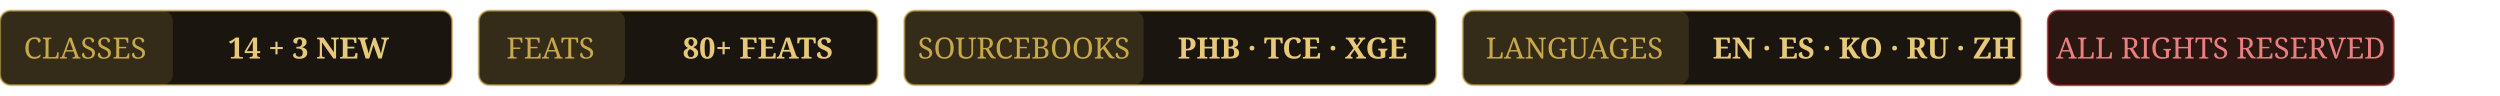
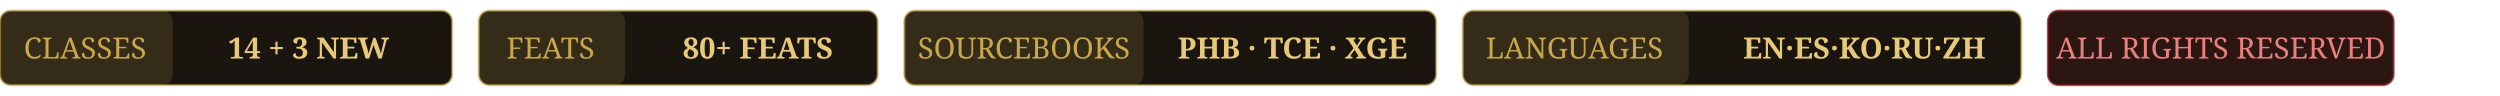
<svg xmlns="http://www.w3.org/2000/svg" width="940" height="36" viewBox="0 0 940 36">
  <g transform="translate(0,0)">
    <rect width="170" height="28" rx="4" y="4" fill="#1a150f" stroke="#c9a84c" stroke-width="0.8" stroke-opacity="0.6" />
    <rect width="65" height="28" rx="4" y="4" fill="#c9a84c" opacity="0.15" />
    <text x="32" y="22" text-anchor="middle" font-family="Georgia, serif" font-size="11" fill="#c9a84c">CLASSES</text>
    <text x="116" y="22" text-anchor="middle" font-family="Georgia, serif" font-size="11" font-weight="bold" fill="#e8c97a">14 + 3 NEW</text>
  </g>
  <g transform="translate(180,0)">
    <rect width="150" height="28" rx="4" y="4" fill="#1a150f" stroke="#c9a84c" stroke-width="0.8" stroke-opacity="0.6" />
    <rect width="55" height="28" rx="4" y="4" fill="#c9a84c" opacity="0.15" />
    <text x="27" y="22" text-anchor="middle" font-family="Georgia, serif" font-size="11" fill="#c9a84c">FEATS</text>
    <text x="105" y="22" text-anchor="middle" font-family="Georgia, serif" font-size="11" font-weight="bold" fill="#e8c97a">80+ FEATS</text>
  </g>
  <g transform="translate(340,0)">
    <rect width="200" height="28" rx="4" y="4" fill="#1a150f" stroke="#c9a84c" stroke-width="0.8" stroke-opacity="0.6" />
    <rect width="90" height="28" rx="4" y="4" fill="#c9a84c" opacity="0.15" />
    <text x="45" y="22" text-anchor="middle" font-family="Georgia, serif" font-size="11" fill="#c9a84c">SOURCEBOOKS</text>
    <text x="146" y="22" text-anchor="middle" font-family="Georgia, serif" font-size="11" font-weight="bold" fill="#e8c97a">PHB · TCE · XGE</text>
  </g>
  <g transform="translate(550,0)">
    <rect width="210" height="28" rx="4" y="4" fill="#1a150f" stroke="#c9a84c" stroke-width="0.8" stroke-opacity="0.6" />
    <rect width="85" height="28" rx="4" y="4" fill="#c9a84c" opacity="0.15" />
    <text x="42" y="22" text-anchor="middle" font-family="Georgia, serif" font-size="11" fill="#c9a84c">LANGUAGES</text>
-     <text x="151" y="22" text-anchor="middle" font-family="Georgia, serif" font-size="11" font-weight="bold" fill="#e8c97a">EN · ES · KO · RU · ZH</text>
+     <text x="151" y="22" text-anchor="middle" font-family="Georgia, serif" font-size="11" font-weight="bold" fill="#e8c97a">EN·ES·KO·RU·ZH</text>
  </g>
  <g transform="translate(770,0)">
    <rect width="130" height="28" rx="4" y="4" fill="#1a150f" stroke="#8b1a1a" stroke-width="0.8" stroke-opacity="0.7" />
    <rect width="130" height="28" rx="4" y="4" fill="#8b1a1a" opacity="0.15" />
    <text x="65" y="22" text-anchor="middle" font-family="Georgia, serif" font-size="11" fill="#e88080">ALL RIGHTS RESERVED</text>
  </g>
</svg>
